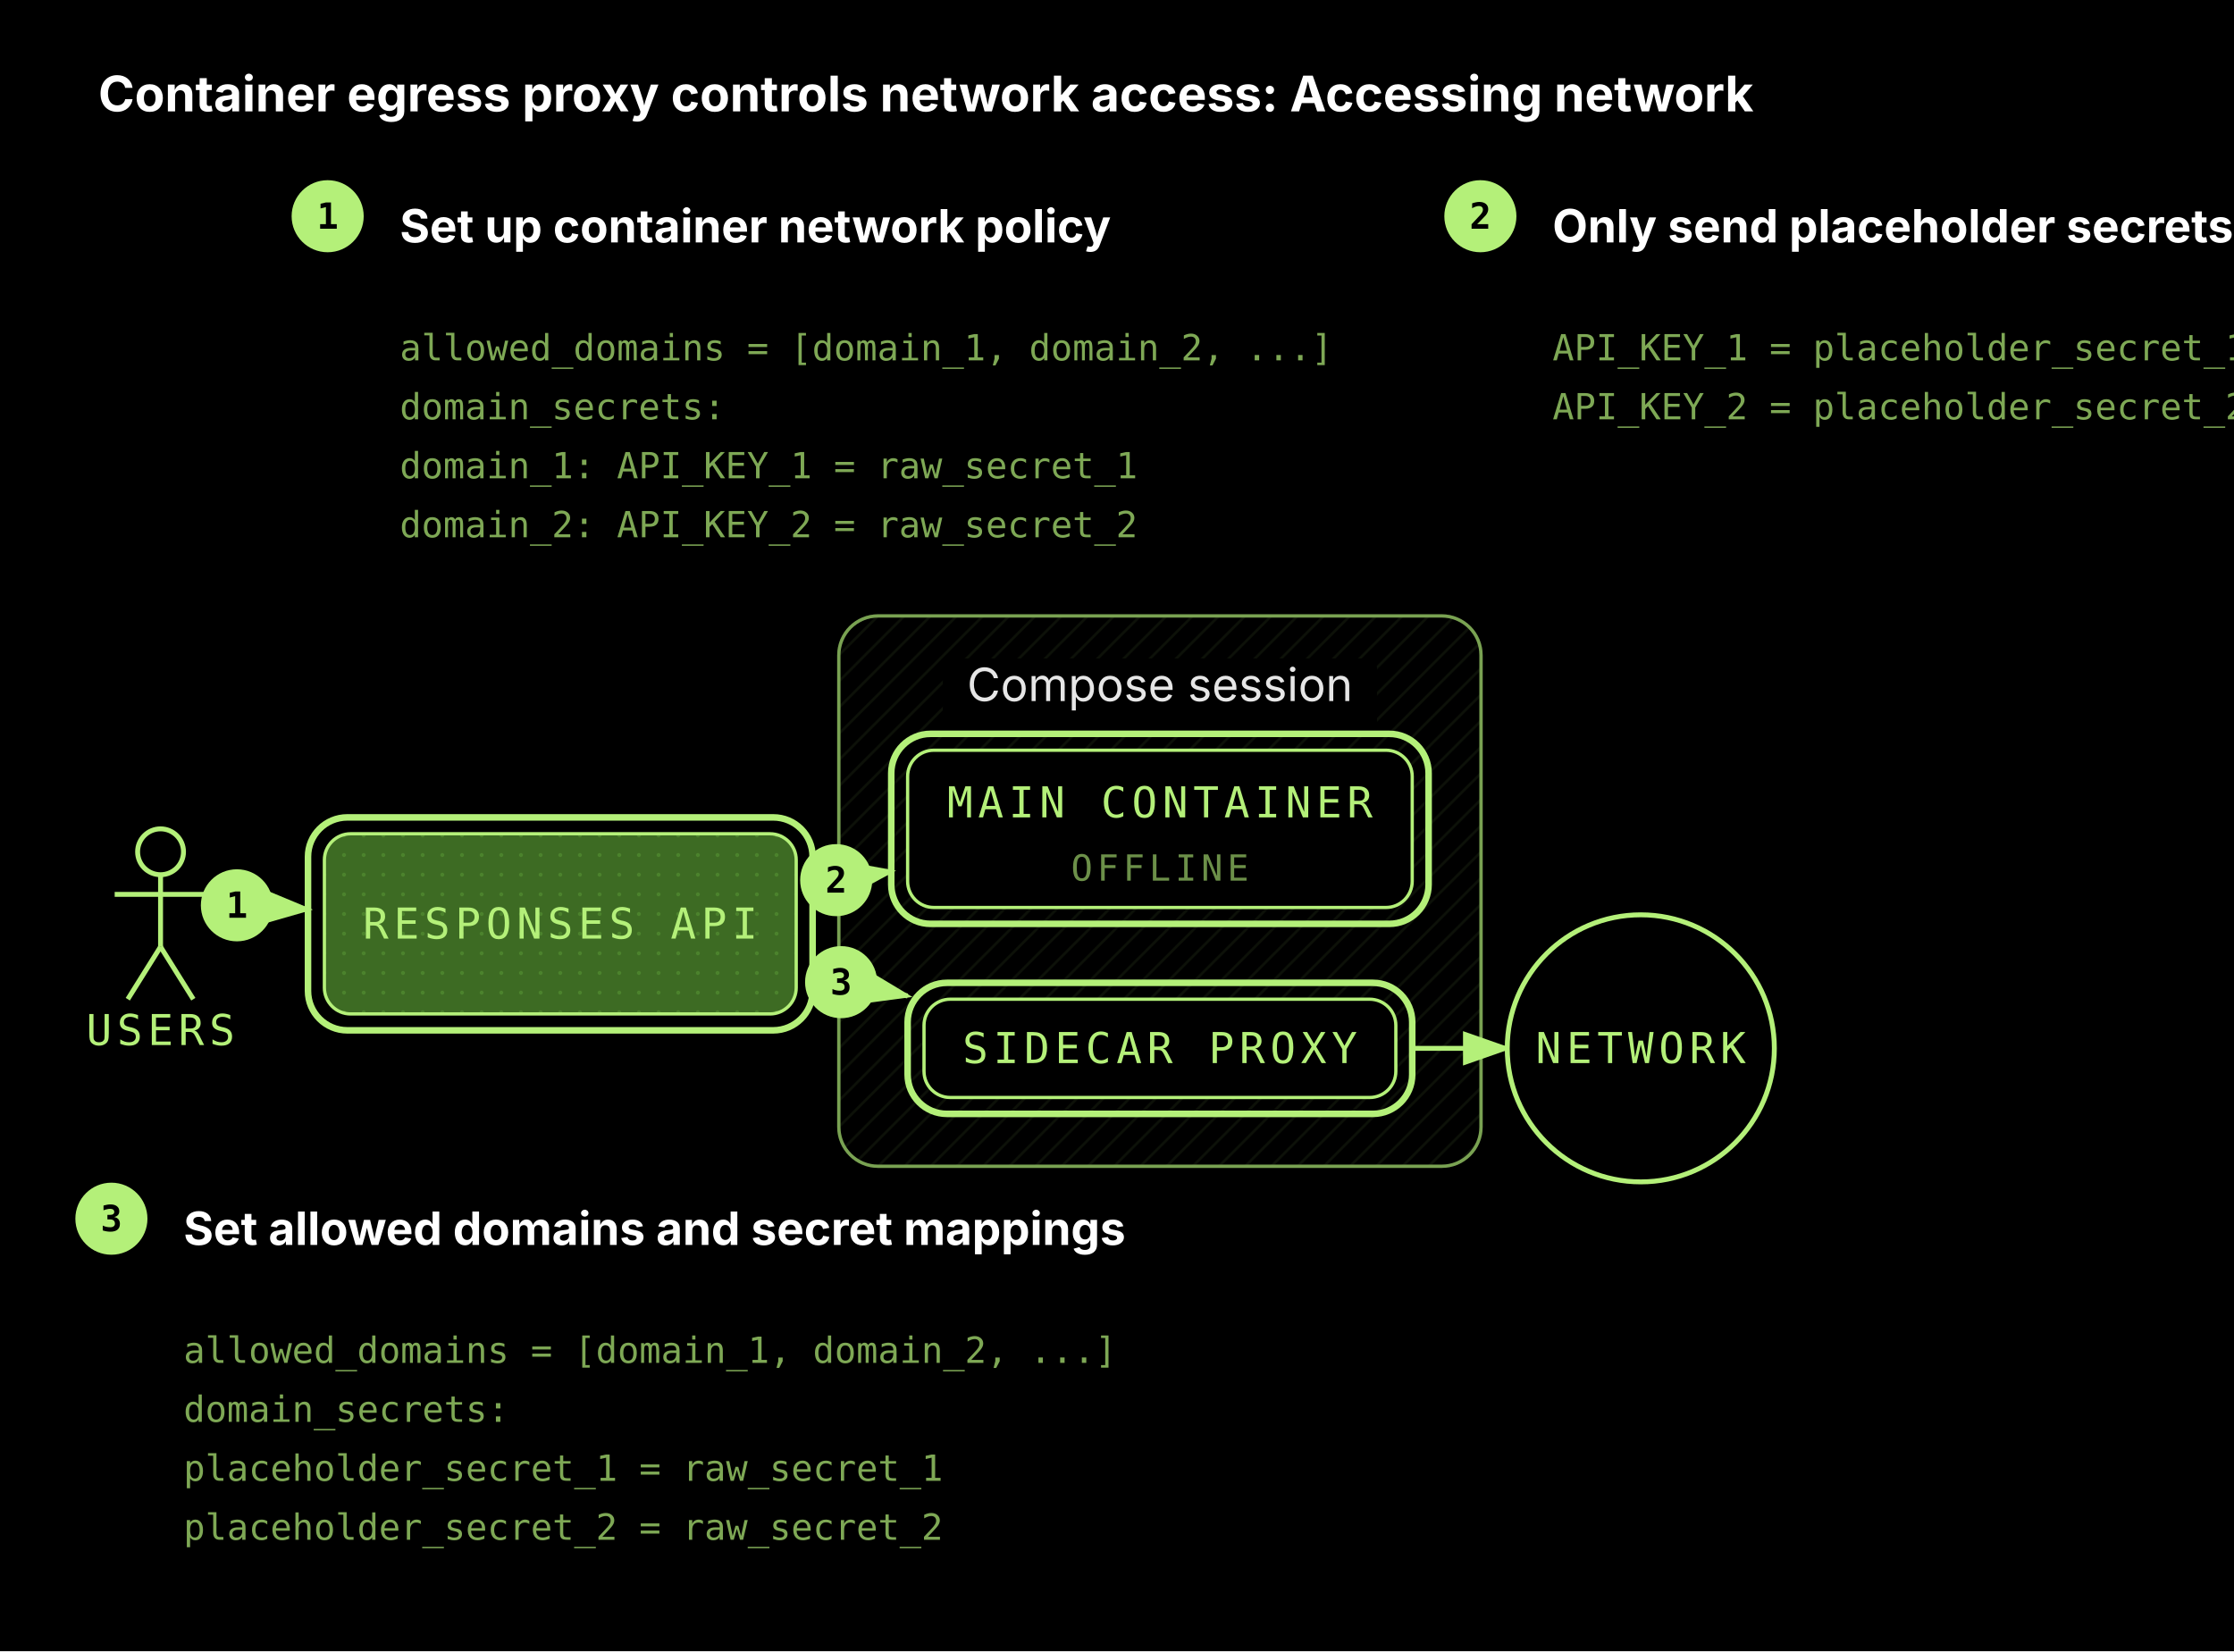
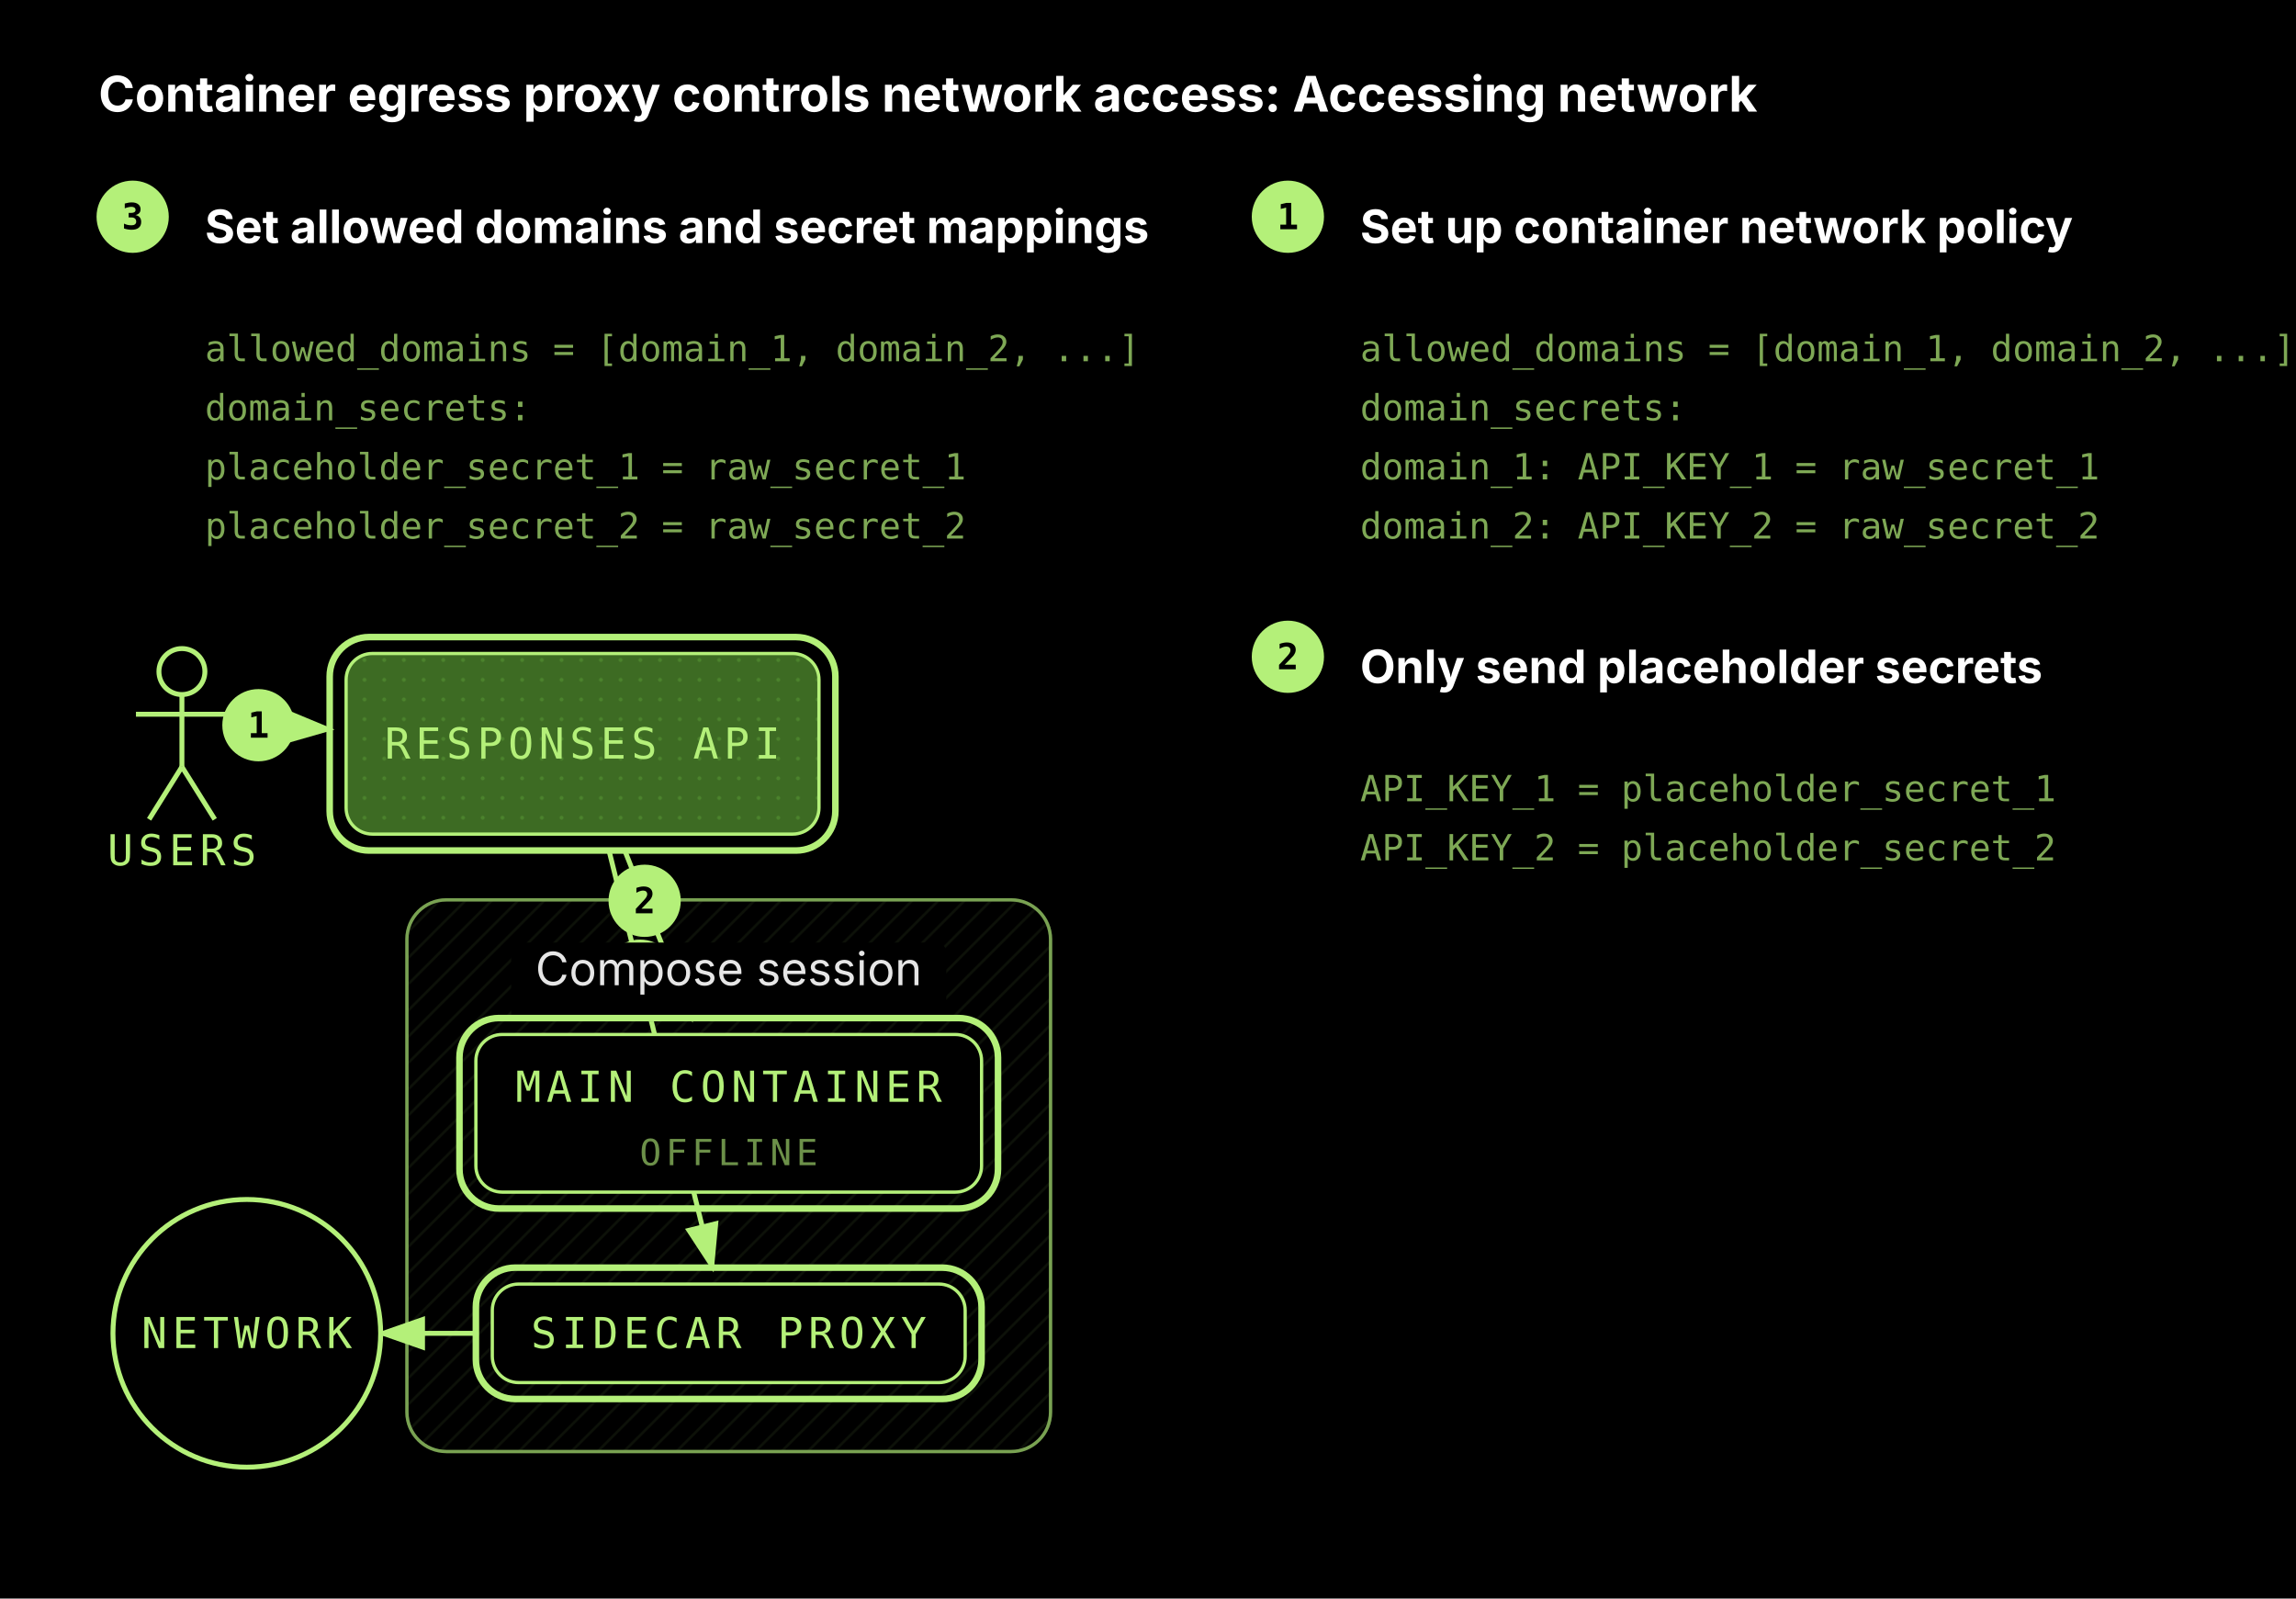
- <svg xmlns="http://www.w3.org/2000/svg" viewBox="0 0 681.8 504" width="681.8" height="504">
+ <svg xmlns="http://www.w3.org/2000/svg" viewBox="0 0 699.2 486.78" width="699.2" height="486.78">
  <defs>
    <pattern id="dotgrid" width="8" height="8" patternUnits="userSpaceOnUse">
      <rect width="8" height="8" fill="#000000" />
      <circle cx="4" cy="4" r="0.8" fill="#b4f079" opacity="0.7" />
    </pattern>
    <pattern id="crosshatch" width="8" height="8" patternUnits="userSpaceOnUse">
      <rect width="8" height="8" fill="#000000" />
      <path d="M0 8L8 0M-1 1L1 -1M7 9L9 7" stroke="#b4f079" stroke-width="0.8" opacity="0.2" />
    </pattern>
    <pattern id="hero" width="6" height="6" patternUnits="userSpaceOnUse">
      <rect width="6" height="6" fill="#3d6b23" />
      <circle cx="3" cy="3" r="0.6" fill="#5a9a35" opacity="0.5" />
    </pattern>
    <marker id="arrowhead" markerWidth="10" markerHeight="7" refX="9" refY="3.5" orient="auto" markerUnits="strokeWidth">
      <polygon points="0 0, 10 3.5, 0 7" fill="#b4f079" />
    </marker>
    <marker id="arrowhead-reverse" markerWidth="10" markerHeight="7" refX="1" refY="3.5" orient="auto" markerUnits="strokeWidth">
      <polygon points="10 0, 0 3.5, 10 7" fill="#b4f079" />
    </marker>
  </defs>
  <rect width="100%" height="100%" fill="#000000" />
  <g class="diagram">
    <text x="30" y="34" font-family="'Inter', 'Helvetica Neue', Arial, sans-serif" font-size="15" fill="#ffffff" font-weight="700">Container egress proxy controls network access: Accessing network</text>
-     <rect x="256" y="188" width="196" height="168" rx="12" fill="url(#crosshatch)" stroke="#b4f079" stroke-width="1" opacity="0.35" />
-     <rect x="256" y="188" width="196" height="168" rx="12" fill="none" stroke="#b4f079" stroke-width="1" opacity="0.5" />
-     <line x1="63" y1="275.803" x2="94" y2="277.582" stroke="#b4f079" stroke-width="1.5" marker-end="url(#arrowhead)" />
-     <circle cx="72.3" cy="276.337" r="11" fill="#b4f079" stroke="none" />
-     <text x="72.3" y="276.337" font-family="'JetBrains Mono', 'Fira Code', 'SF Mono', 'Cascadia Code', monospace" font-size="11" fill="#000000" text-anchor="middle" dominant-baseline="central" font-weight="700">1</text>
-     <line x1="248" y1="269.798" x2="272" y2="265.995" stroke="#b4f079" stroke-width="1.5" marker-end="url(#arrowhead)" />
-     <circle cx="255.2" cy="268.657" r="11" fill="#b4f079" stroke="none" />
-     <text x="255.2" y="268.657" font-family="'JetBrains Mono', 'Fira Code', 'SF Mono', 'Cascadia Code', monospace" font-size="11" fill="#000000" text-anchor="middle" dominant-baseline="central" font-weight="700">2</text>
-     <line x1="248" y1="297.989" x2="277" y2="304.011" stroke="#b4f079" stroke-width="1.5" marker-end="url(#arrowhead)" />
-     <circle cx="256.7" cy="299.796" r="11" fill="#b4f079" stroke="none" />
-     <text x="256.7" y="299.796" font-family="'JetBrains Mono', 'Fira Code', 'SF Mono', 'Cascadia Code', monospace" font-size="11" fill="#000000" text-anchor="middle" dominant-baseline="central" font-weight="700">3</text>
-     <line x1="431" y1="320" x2="460" y2="320" stroke="#b4f079" stroke-width="1.5" marker-end="url(#arrowhead)" />
-     <rect x="287.75" y="201" width="132.5" height="24" fill="#000000" rx="3" />
-     <text x="354" y="214" font-family="'Inter', 'Helvetica Neue', Arial, sans-serif" font-size="14" fill="#ffffff" opacity="0.9" text-anchor="middle">Compose session</text>
-     <circle cx="49" cy="260" r="7" fill="none" stroke="#b4f079" stroke-width="1.5" />
-     <line x1="49" y1="267" x2="49" y2="289" stroke="#b4f079" stroke-width="1.5" />
-     <line x1="35" y1="273" x2="63" y2="273" stroke="#b4f079" stroke-width="1.5" />
-     <line x1="49" y1="289" x2="39" y2="305" stroke="#b4f079" stroke-width="1.5" />
-     <line x1="49" y1="289" x2="59" y2="305" stroke="#b4f079" stroke-width="1.5" />
-     <text x="49" y="319" font-family="'JetBrains Mono', 'Fira Code', 'SF Mono', 'Cascadia Code', monospace" font-size="13" fill="#b4f079" text-anchor="middle" letter-spacing="0.12em">USERS</text>
-     <rect x="94" y="249.5" width="154" height="65" rx="12" fill="none" stroke="#b4f079" stroke-width="2" />
-     <rect x="99" y="254.5" width="144" height="55" rx="8" fill="url(#hero)" stroke="#b4f079" stroke-width="1" />
-     <text x="171" y="282" font-family="'JetBrains Mono', 'Fira Code', 'SF Mono', 'Cascadia Code', monospace" font-size="13" fill="#b4f079" text-anchor="middle" dominant-baseline="central" letter-spacing="0.12em">RESPONSES API</text>
-     <circle cx="500.76" cy="320" r="40.76" fill="#000000" stroke="#b4f079" stroke-width="1.5" />
-     <text x="500.76" y="320" font-family="'JetBrains Mono', 'Fira Code', 'SF Mono', 'Cascadia Code', monospace" font-size="13" fill="#b4f079" text-anchor="middle" dominant-baseline="central" letter-spacing="0.12em">NETWORK</text>
-     <rect x="272" y="224" width="164" height="58" rx="12" fill="none" stroke="#b4f079" stroke-width="2" />
-     <rect x="277" y="229" width="154" height="48" rx="8" fill="#000000" stroke="#b4f079" stroke-width="1" />
-     <text x="354" y="245" font-family="'JetBrains Mono', 'Fira Code', 'SF Mono', 'Cascadia Code', monospace" font-size="13" fill="#b4f079" text-anchor="middle" dominant-baseline="central" letter-spacing="0.12em">MAIN CONTAINER</text>
-     <text x="354" y="265" font-family="'JetBrains Mono', 'Fira Code', 'SF Mono', 'Cascadia Code', monospace" font-size="11" fill="#b4f079" opacity="0.6" text-anchor="middle" dominant-baseline="central" letter-spacing="0.12em">OFFLINE</text>
-     <rect x="277" y="300" width="154" height="40" rx="12" fill="none" stroke="#b4f079" stroke-width="2" />
-     <rect x="282" y="305" width="144" height="30" rx="8" fill="#000000" stroke="#b4f079" stroke-width="1" />
-     <text x="354" y="320" font-family="'JetBrains Mono', 'Fira Code', 'SF Mono', 'Cascadia Code', monospace" font-size="13" fill="#b4f079" text-anchor="middle" dominant-baseline="central" letter-spacing="0.12em">SIDECAR PROXY</text>
-     <circle cx="100" cy="66" r="11" fill="#b4f079" stroke="none" />
-     <text x="100" y="66" font-family="'JetBrains Mono', 'Fira Code', 'SF Mono', 'Cascadia Code', monospace" font-size="11" fill="#000000" text-anchor="middle" dominant-baseline="central" font-weight="700">1</text>
-     <text x="122" y="74" font-family="'Inter', 'Helvetica Neue', Arial, sans-serif" font-size="14" fill="#ffffff" font-weight="700">Set up container network policy</text>
-     <text x="122" y="110" font-family="'JetBrains Mono', 'Fira Code', 'SF Mono', 'Cascadia Code', monospace" font-size="11" fill="#b4f079" opacity="0.7">allowed_domains = [domain_1, domain_2, ...]</text>
-     <text x="122" y="128" font-family="'JetBrains Mono', 'Fira Code', 'SF Mono', 'Cascadia Code', monospace" font-size="11" fill="#b4f079" opacity="0.7">domain_secrets:</text>
-     <text x="122" y="146" font-family="'JetBrains Mono', 'Fira Code', 'SF Mono', 'Cascadia Code', monospace" font-size="11" fill="#b4f079" opacity="0.7">  domain_1: API_KEY_1 = raw_secret_1</text>
-     <text x="122" y="164" font-family="'JetBrains Mono', 'Fira Code', 'SF Mono', 'Cascadia Code', monospace" font-size="11" fill="#b4f079" opacity="0.7">  domain_2: API_KEY_2 = raw_secret_2</text>
-     <circle cx="451.8" cy="66" r="11" fill="#b4f079" stroke="none" />
-     <text x="451.8" y="66" font-family="'JetBrains Mono', 'Fira Code', 'SF Mono', 'Cascadia Code', monospace" font-size="11" fill="#000000" text-anchor="middle" dominant-baseline="central" font-weight="700">2</text>
-     <text x="473.8" y="74" font-family="'Inter', 'Helvetica Neue', Arial, sans-serif" font-size="14" fill="#ffffff" font-weight="700">Only send placeholder secrets</text>
-     <text x="473.8" y="110" font-family="'JetBrains Mono', 'Fira Code', 'SF Mono', 'Cascadia Code', monospace" font-size="11" fill="#b4f079" opacity="0.7">API_KEY_1 = placeholder_secret_1</text>
-     <text x="473.8" y="128" font-family="'JetBrains Mono', 'Fira Code', 'SF Mono', 'Cascadia Code', monospace" font-size="11" fill="#b4f079" opacity="0.7">API_KEY_2 = placeholder_secret_2</text>
-     <circle cx="34" cy="372" r="11" fill="#b4f079" stroke="none" />
-     <text x="34" y="372" font-family="'JetBrains Mono', 'Fira Code', 'SF Mono', 'Cascadia Code', monospace" font-size="11" fill="#000000" text-anchor="middle" dominant-baseline="central" font-weight="700">3</text>
-     <text x="56" y="380" font-family="'Inter', 'Helvetica Neue', Arial, sans-serif" font-size="14" fill="#ffffff" font-weight="700">Set allowed domains and secret mappings</text>
-     <text x="56" y="416" font-family="'JetBrains Mono', 'Fira Code', 'SF Mono', 'Cascadia Code', monospace" font-size="11" fill="#b4f079" opacity="0.7">allowed_domains = [domain_1, domain_2, ...]</text>
-     <text x="56" y="434" font-family="'JetBrains Mono', 'Fira Code', 'SF Mono', 'Cascadia Code', monospace" font-size="11" fill="#b4f079" opacity="0.7">domain_secrets:</text>
-     <text x="56" y="452" font-family="'JetBrains Mono', 'Fira Code', 'SF Mono', 'Cascadia Code', monospace" font-size="11" fill="#b4f079" opacity="0.7">  placeholder_secret_1 = raw_secret_1</text>
-     <text x="56" y="470" font-family="'JetBrains Mono', 'Fira Code', 'SF Mono', 'Cascadia Code', monospace" font-size="11" fill="#b4f079" opacity="0.7">  placeholder_secret_2 = raw_secret_2</text>
+     <rect x="123.92" y="274.02" width="196" height="168" rx="12" fill="url(#crosshatch)" stroke="#b4f079" stroke-width="1" opacity="0.35" />
+     <rect x="123.92" y="274.02" width="196" height="168" rx="12" fill="none" stroke="#b4f079" stroke-width="1" opacity="0.5" />
+     <line x1="69.4" y1="220.303" x2="100.4" y2="222.082" stroke="#b4f079" stroke-width="1.5" marker-end="url(#arrowhead)" />
+     <circle cx="78.7" cy="220.837" r="11" fill="#b4f079" stroke="none" />
+     <text x="78.7" y="220.837" font-family="'JetBrains Mono', 'Fira Code', 'SF Mono', 'Cascadia Code', monospace" font-size="11" fill="#000000" text-anchor="middle" dominant-baseline="central" font-weight="700">1</text>
+     <line x1="190.259" y1="259" x2="210.446" y2="310.02" stroke="#b4f079" stroke-width="1.5" marker-end="url(#arrowhead)" />
+     <circle cx="196.315" cy="274.306" r="11" fill="#b4f079" stroke="none" />
+     <text x="196.315" y="274.306" font-family="'JetBrains Mono', 'Fira Code', 'SF Mono', 'Cascadia Code', monospace" font-size="11" fill="#000000" text-anchor="middle" dominant-baseline="central" font-weight="700">2</text>
+     <line x1="185.46" y1="259" x2="216.96" y2="386.02" stroke="#b4f079" stroke-width="1.5" marker-end="url(#arrowhead)" />
+     <circle cx="194.91" cy="297.106" r="11" fill="#b4f079" stroke="none" />
+     <text x="194.91" y="297.106" font-family="'JetBrains Mono', 'Fira Code', 'SF Mono', 'Cascadia Code', monospace" font-size="11" fill="#000000" text-anchor="middle" dominant-baseline="central" font-weight="700">3</text>
+     <line x1="144.92" y1="406.02" x2="115.92" y2="406.02" stroke="#b4f079" stroke-width="1.5" marker-end="url(#arrowhead)" />
+     <rect x="155.67" y="287.02" width="132.5" height="24" fill="#000000" rx="3" />
+     <text x="221.92" y="300.02" font-family="'Inter', 'Helvetica Neue', Arial, sans-serif" font-size="14" fill="#ffffff" opacity="0.9" text-anchor="middle">Compose session</text>
+     <circle cx="55.4" cy="204.5" r="7" fill="none" stroke="#b4f079" stroke-width="1.5" />
+     <line x1="55.4" y1="211.5" x2="55.4" y2="233.5" stroke="#b4f079" stroke-width="1.5" />
+     <line x1="41.4" y1="217.5" x2="69.4" y2="217.5" stroke="#b4f079" stroke-width="1.5" />
+     <line x1="55.4" y1="233.5" x2="45.4" y2="249.5" stroke="#b4f079" stroke-width="1.5" />
+     <line x1="55.4" y1="233.5" x2="65.4" y2="249.5" stroke="#b4f079" stroke-width="1.5" />
+     <text x="55.4" y="263.5" font-family="'JetBrains Mono', 'Fira Code', 'SF Mono', 'Cascadia Code', monospace" font-size="13" fill="#b4f079" text-anchor="middle" letter-spacing="0.12em">USERS</text>
+     <rect x="100.4" y="194" width="154" height="65" rx="12" fill="none" stroke="#b4f079" stroke-width="2" />
+     <rect x="105.4" y="199" width="144" height="55" rx="8" fill="url(#hero)" stroke="#b4f079" stroke-width="1" />
+     <text x="177.4" y="226.5" font-family="'JetBrains Mono', 'Fira Code', 'SF Mono', 'Cascadia Code', monospace" font-size="13" fill="#b4f079" text-anchor="middle" dominant-baseline="central" letter-spacing="0.12em">RESPONSES API</text>
+     <circle cx="75.16" cy="406.02" r="40.76" fill="#000000" stroke="#b4f079" stroke-width="1.5" />
+     <text x="75.16" y="406.02" font-family="'JetBrains Mono', 'Fira Code', 'SF Mono', 'Cascadia Code', monospace" font-size="13" fill="#b4f079" text-anchor="middle" dominant-baseline="central" letter-spacing="0.12em">NETWORK</text>
+     <rect x="139.92" y="310.02" width="164" height="58" rx="12" fill="none" stroke="#b4f079" stroke-width="2" />
+     <rect x="144.92" y="315.02" width="154" height="48" rx="8" fill="#000000" stroke="#b4f079" stroke-width="1" />
+     <text x="221.92" y="331.02" font-family="'JetBrains Mono', 'Fira Code', 'SF Mono', 'Cascadia Code', monospace" font-size="13" fill="#b4f079" text-anchor="middle" dominant-baseline="central" letter-spacing="0.12em">MAIN CONTAINER</text>
+     <text x="221.92" y="351.02" font-family="'JetBrains Mono', 'Fira Code', 'SF Mono', 'Cascadia Code', monospace" font-size="11" fill="#b4f079" opacity="0.6" text-anchor="middle" dominant-baseline="central" letter-spacing="0.12em">OFFLINE</text>
+     <rect x="144.92" y="386.02" width="154" height="40" rx="12" fill="none" stroke="#b4f079" stroke-width="2" />
+     <rect x="149.92" y="391.02" width="144" height="30" rx="8" fill="#000000" stroke="#b4f079" stroke-width="1" />
+     <text x="221.92" y="406.02" font-family="'JetBrains Mono', 'Fira Code', 'SF Mono', 'Cascadia Code', monospace" font-size="13" fill="#b4f079" text-anchor="middle" dominant-baseline="central" letter-spacing="0.12em">SIDECAR PROXY</text>
+     <circle cx="392.2" cy="66" r="11" fill="#b4f079" stroke="none" />
+     <text x="392.2" y="66" font-family="'JetBrains Mono', 'Fira Code', 'SF Mono', 'Cascadia Code', monospace" font-size="11" fill="#000000" text-anchor="middle" dominant-baseline="central" font-weight="700">1</text>
+     <text x="414.2" y="74" font-family="'Inter', 'Helvetica Neue', Arial, sans-serif" font-size="14" fill="#ffffff" font-weight="700">Set up container network policy</text>
+     <text x="414.2" y="110" font-family="'JetBrains Mono', 'Fira Code', 'SF Mono', 'Cascadia Code', monospace" font-size="11" fill="#b4f079" opacity="0.7">allowed_domains = [domain_1, domain_2, ...]</text>
+     <text x="414.2" y="128" font-family="'JetBrains Mono', 'Fira Code', 'SF Mono', 'Cascadia Code', monospace" font-size="11" fill="#b4f079" opacity="0.7">domain_secrets:</text>
+     <text x="414.2" y="146" font-family="'JetBrains Mono', 'Fira Code', 'SF Mono', 'Cascadia Code', monospace" font-size="11" fill="#b4f079" opacity="0.7">  domain_1: API_KEY_1 = raw_secret_1</text>
+     <text x="414.2" y="164" font-family="'JetBrains Mono', 'Fira Code', 'SF Mono', 'Cascadia Code', monospace" font-size="11" fill="#b4f079" opacity="0.7">  domain_2: API_KEY_2 = raw_secret_2</text>
+     <circle cx="392.2" cy="200" r="11" fill="#b4f079" stroke="none" />
+     <text x="392.2" y="200" font-family="'JetBrains Mono', 'Fira Code', 'SF Mono', 'Cascadia Code', monospace" font-size="11" fill="#000000" text-anchor="middle" dominant-baseline="central" font-weight="700">2</text>
+     <text x="414.2" y="208" font-family="'Inter', 'Helvetica Neue', Arial, sans-serif" font-size="14" fill="#ffffff" font-weight="700">Only send placeholder secrets</text>
+     <text x="414.2" y="244" font-family="'JetBrains Mono', 'Fira Code', 'SF Mono', 'Cascadia Code', monospace" font-size="11" fill="#b4f079" opacity="0.7">API_KEY_1 = placeholder_secret_1</text>
+     <text x="414.2" y="262" font-family="'JetBrains Mono', 'Fira Code', 'SF Mono', 'Cascadia Code', monospace" font-size="11" fill="#b4f079" opacity="0.7">API_KEY_2 = placeholder_secret_2</text>
+     <circle cx="40.4" cy="66" r="11" fill="#b4f079" stroke="none" />
+     <text x="40.4" y="66" font-family="'JetBrains Mono', 'Fira Code', 'SF Mono', 'Cascadia Code', monospace" font-size="11" fill="#000000" text-anchor="middle" dominant-baseline="central" font-weight="700">3</text>
+     <text x="62.4" y="74" font-family="'Inter', 'Helvetica Neue', Arial, sans-serif" font-size="14" fill="#ffffff" font-weight="700">Set allowed domains and secret mappings</text>
+     <text x="62.4" y="110" font-family="'JetBrains Mono', 'Fira Code', 'SF Mono', 'Cascadia Code', monospace" font-size="11" fill="#b4f079" opacity="0.7">allowed_domains = [domain_1, domain_2, ...]</text>
+     <text x="62.4" y="128" font-family="'JetBrains Mono', 'Fira Code', 'SF Mono', 'Cascadia Code', monospace" font-size="11" fill="#b4f079" opacity="0.7">domain_secrets:</text>
+     <text x="62.4" y="146" font-family="'JetBrains Mono', 'Fira Code', 'SF Mono', 'Cascadia Code', monospace" font-size="11" fill="#b4f079" opacity="0.7">  placeholder_secret_1 = raw_secret_1</text>
+     <text x="62.4" y="164" font-family="'JetBrains Mono', 'Fira Code', 'SF Mono', 'Cascadia Code', monospace" font-size="11" fill="#b4f079" opacity="0.7">  placeholder_secret_2 = raw_secret_2</text>
  </g>
</svg>
